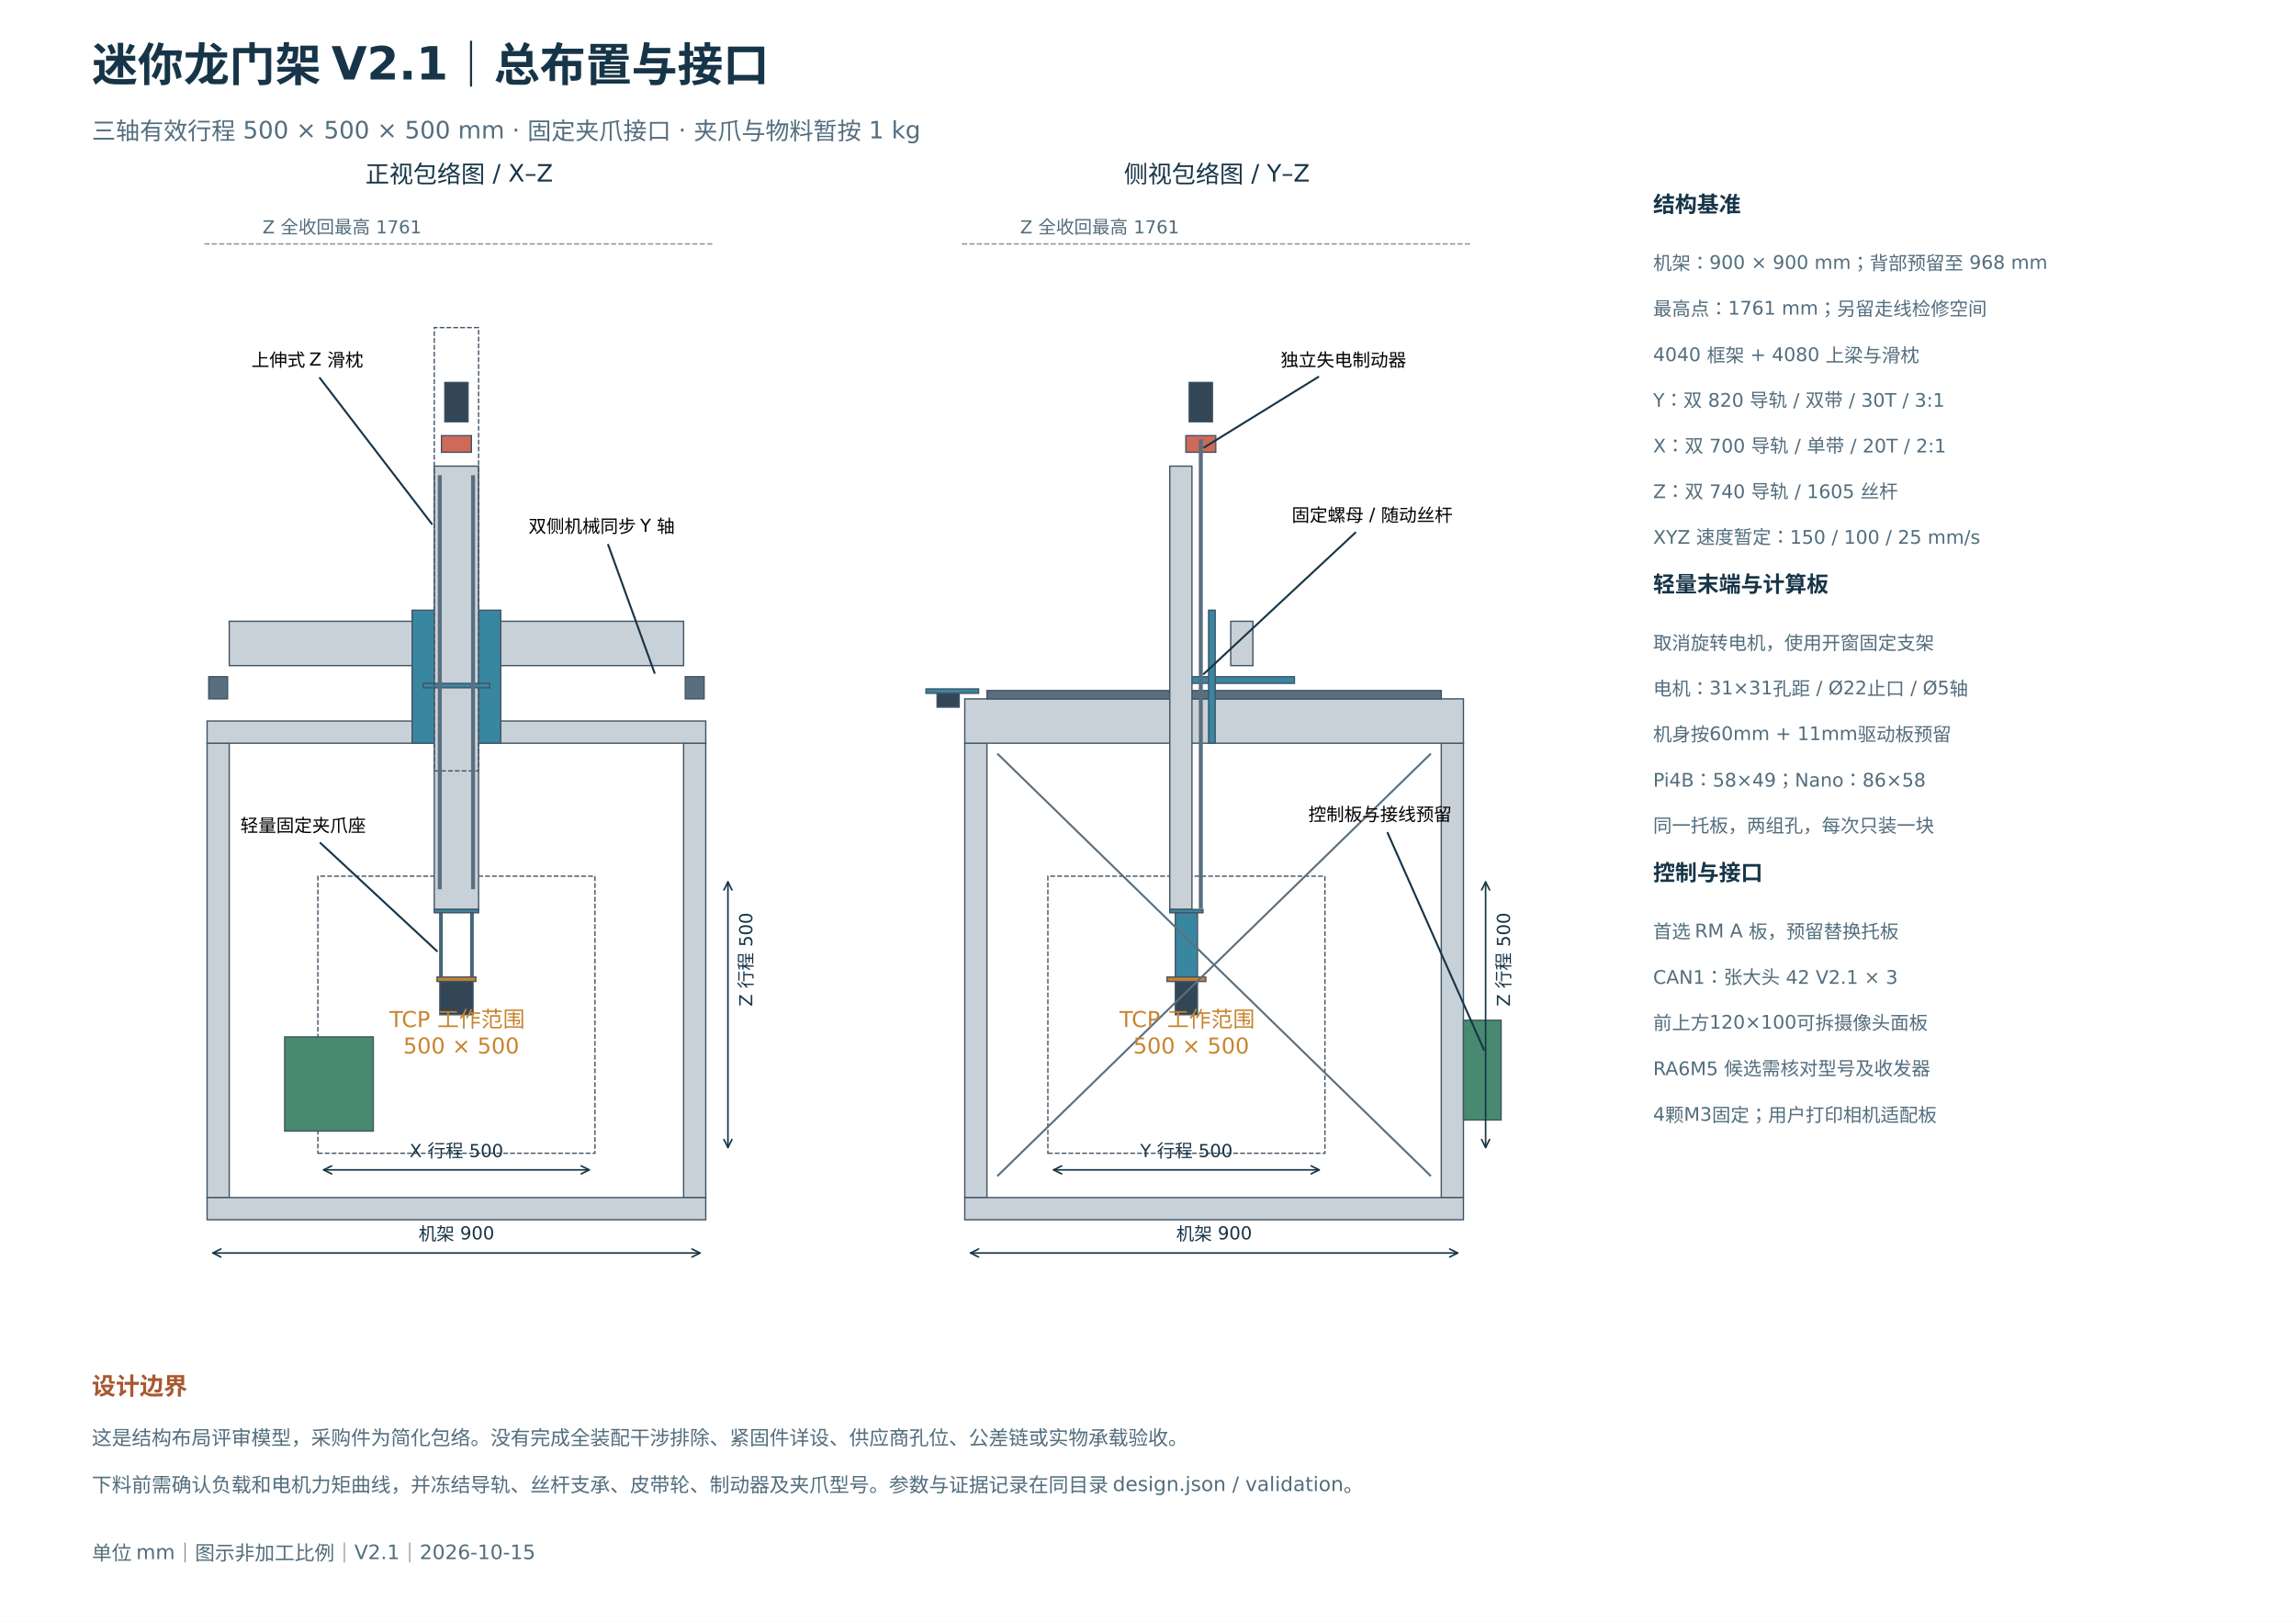
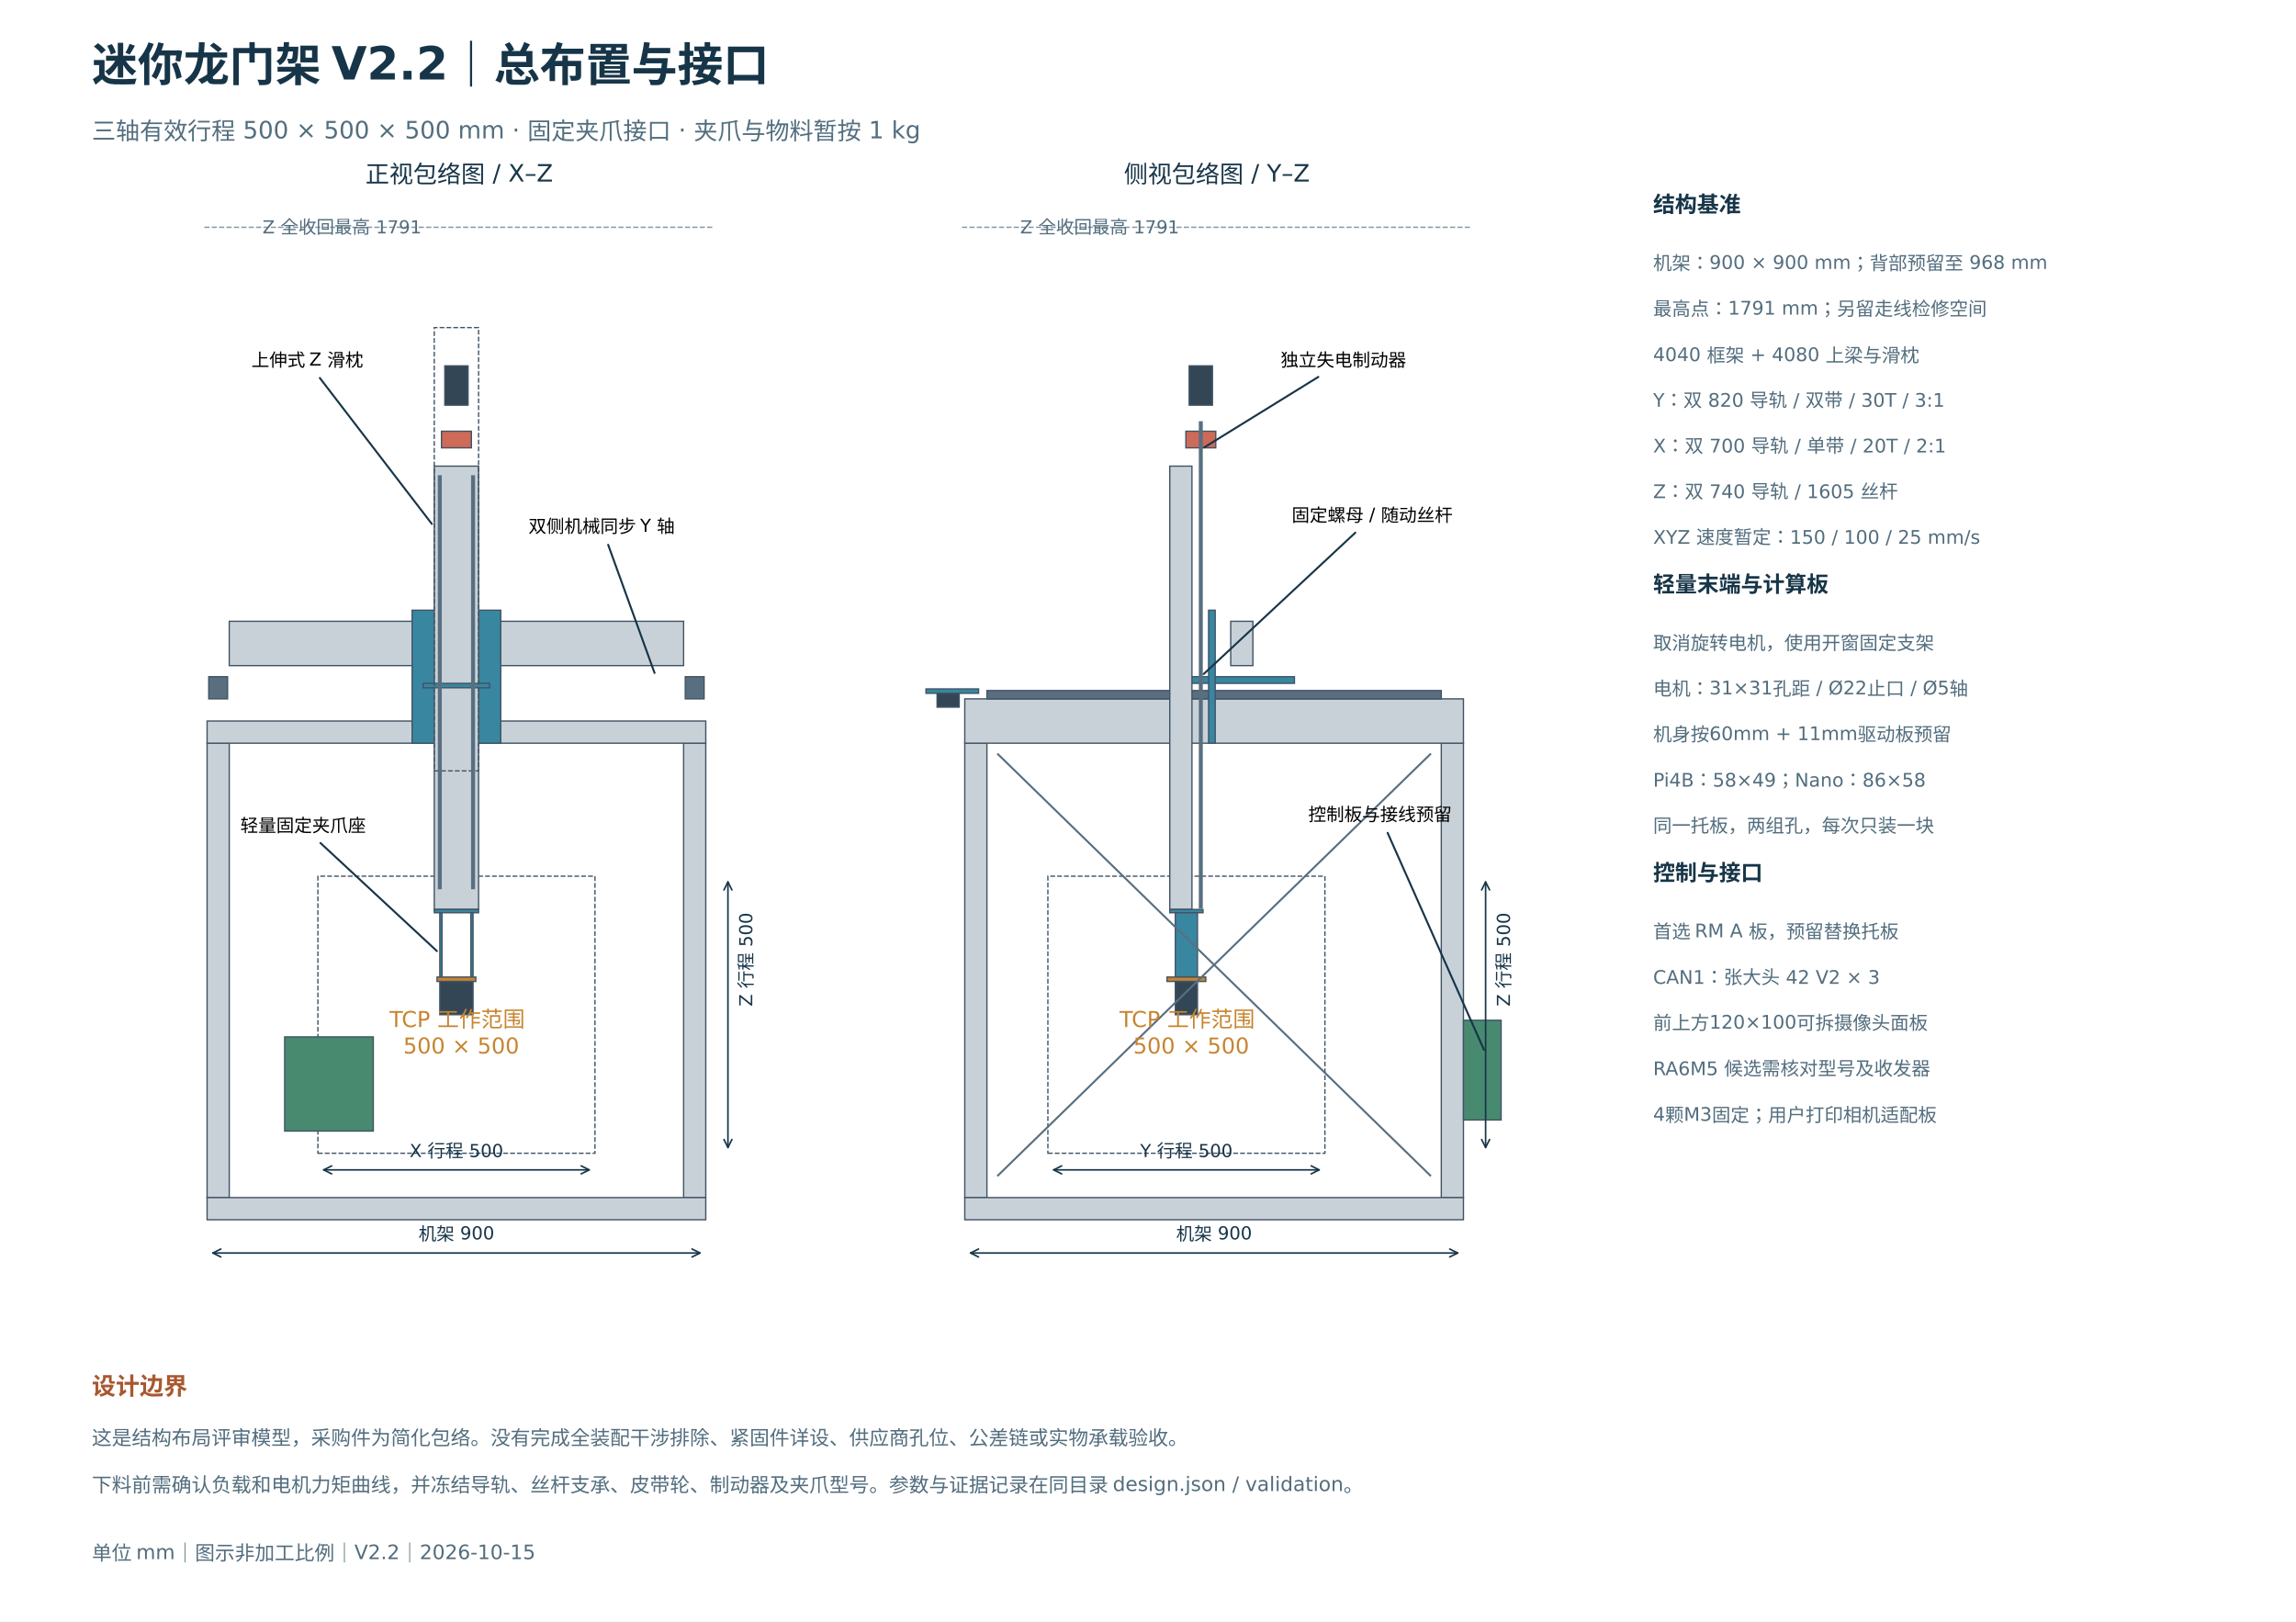
<svg xmlns="http://www.w3.org/2000/svg" width="1152pt" height="813.6pt" viewBox="0 0 1152 813.6" version="1.1">
  <defs>
    <style type="text/css">*{stroke-linejoin: round; stroke-linecap: butt}</style>
  </defs>
  <g id="figure_1">
    <g id="patch_1">
      <path d="M 0 813.6  L 1152 813.6  L 1152 0  L 0 0  z " style="fill: #ffffff" />
    </g>
    <g id="axes_1">
      <g id="patch_2">
-         <path d="M 103.904 600.837  L 115.024 600.837  L 115.024 372.866  L 103.904 372.866  z " clip-path="url(#p8753afddd5)" style="fill: #c9d1d8; stroke: #405364; stroke-width: 0.65; stroke-linejoin: miter" />
+         <path d="M 103.904 600.837  L 115.024 600.837  L 115.024 372.866  L 103.904 372.866  z " clip-path="url(#p80ffec1a14)" style="fill: #c9d1d8; stroke: #405364; stroke-width: 0.65; stroke-linejoin: miter" />
      </g>
      <g id="patch_3">
-         <path d="M 342.996 600.837  L 354.116 600.837  L 354.116 372.866  L 342.996 372.866  z " clip-path="url(#p8753afddd5)" style="fill: #c9d1d8; stroke: #405364; stroke-width: 0.65; stroke-linejoin: miter" />
+         <path d="M 342.996 600.837  L 354.116 600.837  L 354.116 372.866  L 342.996 372.866  z " clip-path="url(#p80ffec1a14)" style="fill: #c9d1d8; stroke: #405364; stroke-width: 0.65; stroke-linejoin: miter" />
      </g>
      <g id="patch_4">
-         <path d="M 103.904 611.958  L 354.116 611.958  L 354.116 600.837  L 103.904 600.837  z " clip-path="url(#p8753afddd5)" style="fill: #c9d1d8; stroke: #405364; stroke-width: 0.65; stroke-linejoin: miter" />
+         <path d="M 103.904 611.958  L 354.116 611.958  L 354.116 600.837  L 103.904 600.837  z " clip-path="url(#p80ffec1a14)" style="fill: #c9d1d8; stroke: #405364; stroke-width: 0.65; stroke-linejoin: miter" />
      </g>
      <g id="patch_5">
-         <path d="M 103.904 372.866  L 354.116 372.866  L 354.116 361.745  L 103.904 361.745  z " clip-path="url(#p8753afddd5)" style="fill: #c9d1d8; stroke: #405364; stroke-width: 0.65; stroke-linejoin: miter" />
+         <path d="M 103.904 372.866  L 354.116 372.866  L 354.116 361.745  L 103.904 361.745  z " clip-path="url(#p80ffec1a14)" style="fill: #c9d1d8; stroke: #405364; stroke-width: 0.65; stroke-linejoin: miter" />
      </g>
      <g id="patch_6">
-         <path d="M 159.506 578.596  L 298.513 578.596  L 298.513 439.589  L 159.506 439.589  L 159.506 578.596  z " clip-path="url(#p8753afddd5)" style="fill: none; stroke-dasharray: 2.405,1.04; stroke-dashoffset: 0; stroke: #405364; stroke-width: 0.65; stroke-linejoin: miter" />
+         <path d="M 159.506 578.596  L 298.513 578.596  L 298.513 439.589  L 159.506 439.589  L 159.506 578.596  z " clip-path="url(#p80ffec1a14)" style="fill: none; stroke-dasharray: 2.405,1.04; stroke-dashoffset: 0; stroke: #405364; stroke-width: 0.65; stroke-linejoin: miter" />
      </g>
      <g id="patch_7">
-         <path d="M 115.024 333.944  L 342.996 333.944  L 342.996 311.703  L 115.024 311.703  z " clip-path="url(#p8753afddd5)" style="fill: #c9d1d8; stroke: #405364; stroke-width: 0.65; stroke-linejoin: miter" />
+         <path d="M 115.024 333.944  L 342.996 333.944  L 342.996 311.703  L 115.024 311.703  z " clip-path="url(#p80ffec1a14)" style="fill: #c9d1d8; stroke: #405364; stroke-width: 0.65; stroke-linejoin: miter" />
      </g>
      <g id="patch_8">
-         <path d="M 104.738 350.625  L 114.19 350.625  L 114.19 339.504  L 104.738 339.504  z " clip-path="url(#p8753afddd5)" style="fill: #596f80; stroke: #405364; stroke-width: 0.65; stroke-linejoin: miter" />
+         <path d="M 104.738 350.625  L 114.19 350.625  L 114.19 339.504  L 104.738 339.504  z " clip-path="url(#p80ffec1a14)" style="fill: #596f80; stroke: #405364; stroke-width: 0.65; stroke-linejoin: miter" />
      </g>
      <g id="patch_9">
-         <path d="M 343.83 350.625  L 353.282 350.625  L 353.282 339.504  L 343.83 339.504  z " clip-path="url(#p8753afddd5)" style="fill: #596f80; stroke: #405364; stroke-width: 0.65; stroke-linejoin: miter" />
+         <path d="M 343.83 350.625  L 353.282 350.625  L 353.282 339.504  L 343.83 339.504  z " clip-path="url(#p80ffec1a14)" style="fill: #596f80; stroke: #405364; stroke-width: 0.65; stroke-linejoin: miter" />
      </g>
      <g id="patch_10">
-         <path d="M 206.769 372.866  L 251.251 372.866  L 251.251 306.143  L 206.769 306.143  z " clip-path="url(#p8753afddd5)" style="fill: #3986a0; stroke: #405364; stroke-width: 0.65; stroke-linejoin: miter" />
+         <path d="M 206.769 372.866  L 251.251 372.866  L 251.251 306.143  L 206.769 306.143  z " clip-path="url(#p80ffec1a14)" style="fill: #3986a0; stroke: #405364; stroke-width: 0.65; stroke-linejoin: miter" />
      </g>
      <g id="patch_11">
-         <path d="M 217.889 456.27  L 240.13 456.27  L 240.13 233.859  L 217.889 233.859  z " clip-path="url(#p8753afddd5)" style="fill: #c9d1d8; stroke: #405364; stroke-width: 0.65; stroke-linejoin: miter" />
+         <path d="M 217.889 456.27  L 240.13 456.27  L 240.13 233.859  L 217.889 233.859  z " clip-path="url(#p80ffec1a14)" style="fill: #c9d1d8; stroke: #405364; stroke-width: 0.65; stroke-linejoin: miter" />
      </g>
      <g id="patch_12">
-         <path d="M 223.172 211.618  L 234.848 211.618  L 234.848 191.879  L 223.172 191.879  z " clip-path="url(#p8753afddd5)" style="fill: #334655; stroke: #405364; stroke-width: 0.65; stroke-linejoin: miter" />
+         <path d="M 223.172 203.277  L 234.848 203.277  L 234.848 183.538  L 223.172 183.538  z " clip-path="url(#p80ffec1a14)" style="fill: #334655; stroke: #405364; stroke-width: 0.65; stroke-linejoin: miter" />
      </g>
      <g id="patch_13">
-         <path d="M 221.504 226.909  L 236.516 226.909  L 236.516 218.568  L 221.504 218.568  z " clip-path="url(#p8753afddd5)" style="fill: #ce6a58; stroke: #405364; stroke-width: 0.65; stroke-linejoin: miter" />
+         <path d="M 221.504 224.684  L 236.516 224.684  L 236.516 216.344  L 221.504 216.344  z " clip-path="url(#p80ffec1a14)" style="fill: #ce6a58; stroke: #405364; stroke-width: 0.65; stroke-linejoin: miter" />
      </g>
      <g id="patch_14">
-         <path d="M 217.889 457.938  L 240.13 457.938  L 240.13 456.27  L 217.889 456.27  z " clip-path="url(#p8753afddd5)" style="fill: #3986a0; stroke: #405364; stroke-width: 0.65; stroke-linejoin: miter" />
+         <path d="M 217.889 457.938  L 240.13 457.938  L 240.13 456.27  L 217.889 456.27  z " clip-path="url(#p80ffec1a14)" style="fill: #3986a0; stroke: #405364; stroke-width: 0.65; stroke-linejoin: miter" />
      </g>
      <g id="patch_15">
-         <path d="M 220.67 490.188  L 221.782 490.188  L 221.782 457.938  L 220.67 457.938  z " clip-path="url(#p8753afddd5)" style="fill: #3986a0; stroke: #405364; stroke-width: 0.65; stroke-linejoin: miter" />
+         <path d="M 220.67 490.188  L 221.782 490.188  L 221.782 457.938  L 220.67 457.938  z " clip-path="url(#p80ffec1a14)" style="fill: #3986a0; stroke: #405364; stroke-width: 0.65; stroke-linejoin: miter" />
      </g>
      <g id="patch_16">
-         <path d="M 236.238 490.188  L 237.35 490.188  L 237.35 457.938  L 236.238 457.938  z " clip-path="url(#p8753afddd5)" style="fill: #3986a0; stroke: #405364; stroke-width: 0.65; stroke-linejoin: miter" />
+         <path d="M 236.238 490.188  L 237.35 490.188  L 237.35 457.938  L 236.238 457.938  z " clip-path="url(#p80ffec1a14)" style="fill: #3986a0; stroke: #405364; stroke-width: 0.65; stroke-linejoin: miter" />
      </g>
      <g id="patch_17">
-         <path d="M 219.279 492.412  L 238.74 492.412  L 238.74 490.188  L 219.279 490.188  z " clip-path="url(#p8753afddd5)" style="fill: #c7842f; stroke: #405364; stroke-width: 0.65; stroke-linejoin: miter" />
+         <path d="M 219.279 492.412  L 238.74 492.412  L 238.74 490.188  L 219.279 490.188  z " clip-path="url(#p80ffec1a14)" style="fill: #c7842f; stroke: #405364; stroke-width: 0.65; stroke-linejoin: miter" />
      </g>
      <g id="patch_18">
-         <path d="M 142.826 567.476  L 187.308 567.476  L 187.308 520.213  L 142.826 520.213  z " clip-path="url(#p8753afddd5)" style="fill: #478a70; stroke: #405364; stroke-width: 0.65; stroke-linejoin: miter" />
+         <path d="M 142.826 567.476  L 187.308 567.476  L 187.308 520.213  L 142.826 520.213  z " clip-path="url(#p80ffec1a14)" style="fill: #478a70; stroke: #405364; stroke-width: 0.65; stroke-linejoin: miter" />
      </g>
      <g id="patch_19">
-         <path d="M 212.329 345.065  L 245.691 345.065  L 245.691 342.84  L 212.329 342.84  z " clip-path="url(#p8753afddd5)" style="fill: #3986a0; stroke: #405364; stroke-width: 0.65; stroke-linejoin: miter" />
+         <path d="M 212.329 345.065  L 245.691 345.065  L 245.691 342.84  L 212.329 342.84  z " clip-path="url(#p80ffec1a14)" style="fill: #3986a0; stroke: #405364; stroke-width: 0.65; stroke-linejoin: miter" />
      </g>
      <g id="patch_20">
-         <path d="M 220.67 509.093  L 237.35 509.093  L 237.35 492.412  L 220.67 492.412  z " clip-path="url(#p8753afddd5)" style="fill: #334655; stroke: #405364; stroke-width: 0.65; stroke-linejoin: miter" />
+         <path d="M 220.67 509.093  L 237.35 509.093  L 237.35 492.412  L 220.67 492.412  z " clip-path="url(#p80ffec1a14)" style="fill: #334655; stroke: #405364; stroke-width: 0.65; stroke-linejoin: miter" />
      </g>
      <g id="patch_21">
-         <path d="M 217.889 386.767  L 240.13 386.767  L 240.13 164.355  L 217.889 164.355  L 217.889 386.767  z " clip-path="url(#p8753afddd5)" style="fill: none; stroke-dasharray: 2.405,1.04; stroke-dashoffset: 0; stroke: #405364; stroke-width: 0.65; stroke-linejoin: miter" />
+         <path d="M 217.889 386.767  L 240.13 386.767  L 240.13 164.355  L 217.889 164.355  L 217.889 386.767  z " clip-path="url(#p80ffec1a14)" style="fill: none; stroke-dasharray: 2.405,1.04; stroke-dashoffset: 0; stroke: #405364; stroke-width: 0.65; stroke-linejoin: miter" />
      </g>
      <g id="line2d_1">
-         <path d="M 102.514 122.375  L 358.286 122.375  " clip-path="url(#p8753afddd5)" style="fill: none; stroke-dasharray: 2.59,1.12; stroke-dashoffset: 0; stroke: #8596a2; stroke-width: 0.7" />
+         <path d="M 102.514 114.035  L 358.286 114.035  " clip-path="url(#p80ffec1a14)" style="fill: none; stroke-dasharray: 2.59,1.12; stroke-dashoffset: 0; stroke: #8596a2; stroke-width: 0.7" />
      </g>
      <g id="line2d_2">
-         <path d="M 220.67 445.15  L 220.67 239.419  " clip-path="url(#p8753afddd5)" style="fill: none; stroke: #596f80; stroke-width: 2; stroke-linecap: square" />
+         <path d="M 220.67 445.15  L 220.67 239.419  " clip-path="url(#p80ffec1a14)" style="fill: none; stroke: #596f80; stroke-width: 2; stroke-linecap: square" />
      </g>
      <g id="line2d_3">
-         <path d="M 237.35 445.15  L 237.35 239.419  " clip-path="url(#p8753afddd5)" style="fill: none; stroke: #596f80; stroke-width: 2; stroke-linecap: square" />
+         <path d="M 237.35 445.15  L 237.35 239.419  " clip-path="url(#p80ffec1a14)" style="fill: none; stroke: #596f80; stroke-width: 2; stroke-linecap: square" />
      </g>
      <g id="text_1">
        <text style="font-size: 11px; font-family: 'Microsoft YaHei', 'SimHei', 'DejaVu Sans', sans-serif; fill: #c7842f" transform="translate(195.4531 515.2675)">TCP 工作范围</text>
        <text style="font-size: 11px; font-family: 'Microsoft YaHei', 'SimHei', 'DejaVu Sans', sans-serif; fill: #c7842f" transform="translate(202.3238 528.5538)">500 × 500</text>
      </g>
      <g id="patch_22">
        <path d="M 351.225 628.639  Q 229.013 628.639 106.802 628.639  " style="fill: none; stroke: #173548; stroke-width: 0.8; stroke-linecap: round" />
        <path d="M 347.225 626.639  L 351.225 628.639  L 347.225 630.639  " style="fill: none; stroke: #173548; stroke-width: 0.8; stroke-linecap: round" />
        <path d="M 110.802 630.639  L 106.802 628.639  L 110.802 626.639  " style="fill: none; stroke: #173548; stroke-width: 0.8; stroke-linecap: round" />
      </g>
      <g id="text_2">
        <text style="font-size: 9px; font-family: 'Microsoft YaHei', 'SimHei', 'DejaVu Sans', sans-serif; text-anchor: middle; fill: #173548" x="229.01" y="622.231" transform="rotate(-0 229.0099 622.2313)">机架 900</text>
      </g>
      <g id="patch_23">
        <path d="M 365.237 442.482  Q 365.237 509.09 365.237 575.699  " style="fill: none; stroke: #173548; stroke-width: 0.8; stroke-linecap: round" />
        <path d="M 363.237 446.482  L 365.237 442.482  L 367.237 446.482  " style="fill: none; stroke: #173548; stroke-width: 0.8; stroke-linecap: round" />
        <path d="M 367.237 571.699  L 365.237 575.699  L 363.237 571.699  " style="fill: none; stroke: #173548; stroke-width: 0.8; stroke-linecap: round" />
      </g>
      <g id="text_3">
        <text style="font-size: 9px; font-family: 'Microsoft YaHei', 'SimHei', 'DejaVu Sans', sans-serif; fill: #173548" transform="translate(377.4458 504.9226) rotate(-90)">Z 行程 500</text>
      </g>
      <g id="text_4">
-         <text style="font-size: 9px; font-family: 'Microsoft YaHei', 'SimHei', 'DejaVu Sans', sans-serif; text-anchor: start; fill: #526d7d" x="131.705" y="117.093" transform="rotate(-0 131.705 117.093)">Z 全收回最高 1761</text>
+         <text style="font-size: 9px; font-family: 'Microsoft YaHei', 'SimHei', 'DejaVu Sans', sans-serif; text-anchor: start; fill: #526d7d" x="131.705" y="117.093" transform="rotate(-0 131.705 117.093)">Z 全收回最高 1791</text>
      </g>
      <g id="patch_24">
        <path d="M 295.621 586.937  Q 229.012 586.937 162.404 586.937  " style="fill: none; stroke: #173548; stroke-width: 0.8; stroke-linecap: round" />
        <path d="M 291.621 584.937  L 295.621 586.937  L 291.621 588.937  " style="fill: none; stroke: #173548; stroke-width: 0.8; stroke-linecap: round" />
        <path d="M 166.404 588.937  L 162.404 586.937  L 166.404 584.937  " style="fill: none; stroke: #173548; stroke-width: 0.8; stroke-linecap: round" />
      </g>
      <g id="text_5">
        <text style="font-size: 9px; font-family: 'Microsoft YaHei', 'SimHei', 'DejaVu Sans', sans-serif; text-anchor: middle; fill: #173548" x="229.01" y="580.529" transform="rotate(-0 229.0099 580.5292)">X 行程 500</text>
      </g>
      <g id="patch_25">
        <path d="M 305.142 273.336  Q 316.779 305.481 328.415 337.626  " style="fill: none; stroke: #173548; stroke-linecap: round" />
      </g>
      <g id="text_6">
        <text style="font-size: 9px; font-family: 'Microsoft YaHei', 'SimHei', 'DejaVu Sans', sans-serif; text-anchor: start" x="265.152" y="267.221" transform="rotate(-0 265.1518 267.2206)">双侧机械同步 Y 轴</text>
      </g>
      <g id="patch_26">
        <path d="M 160.474 189.643  Q 188.573 226.249 216.672 262.854  " style="fill: none; stroke: #173548; stroke-linecap: round" />
      </g>
      <g id="text_7">
        <text style="font-size: 9px; font-family: 'Microsoft YaHei', 'SimHei', 'DejaVu Sans', sans-serif; text-anchor: start" x="126.145" y="183.816" transform="rotate(-0 126.1447 183.8164)">上伸式 Z 滑枕</text>
      </g>
      <g id="patch_27">
        <path d="M 160.786 422.944  Q 189.995 450.048 219.204 477.151  " style="fill: none; stroke: #173548; stroke-linecap: round" />
      </g>
      <g id="text_8">
        <text style="font-size: 9px; font-family: 'Microsoft YaHei', 'SimHei', 'DejaVu Sans', sans-serif; text-anchor: start" x="120.584" y="417.348" transform="rotate(-0 120.5844 417.3482)">轻量固定夹爪座</text>
      </g>
      <g id="text_9">
        <text style="font-size: 12px; font-family: 'Microsoft YaHei', 'SimHei', 'DejaVu Sans', sans-serif; text-anchor: middle; fill: #173548" x="230.4" y="91.632" transform="rotate(-0 230.4 91.632)">正视包络图  /  X–Z</text>
      </g>
    </g>
    <g id="axes_2">
      <g id="patch_28">
-         <path d="M 484.064 600.837  L 495.184 600.837  L 495.184 372.866  L 484.064 372.866  z " clip-path="url(#pcf7aa98411)" style="fill: #c9d1d8; stroke: #405364; stroke-width: 0.65; stroke-linejoin: miter" />
+         <path d="M 484.064 600.837  L 495.184 600.837  L 495.184 372.866  L 484.064 372.866  z " clip-path="url(#p173ef96d06)" style="fill: #c9d1d8; stroke: #405364; stroke-width: 0.65; stroke-linejoin: miter" />
      </g>
      <g id="patch_29">
-         <path d="M 723.156 600.837  L 734.276 600.837  L 734.276 372.866  L 723.156 372.866  z " clip-path="url(#pcf7aa98411)" style="fill: #c9d1d8; stroke: #405364; stroke-width: 0.65; stroke-linejoin: miter" />
+         <path d="M 723.156 600.837  L 734.276 600.837  L 734.276 372.866  L 723.156 372.866  z " clip-path="url(#p173ef96d06)" style="fill: #c9d1d8; stroke: #405364; stroke-width: 0.65; stroke-linejoin: miter" />
      </g>
      <g id="patch_30">
-         <path d="M 484.064 611.958  L 734.276 611.958  L 734.276 600.837  L 484.064 600.837  z " clip-path="url(#pcf7aa98411)" style="fill: #c9d1d8; stroke: #405364; stroke-width: 0.65; stroke-linejoin: miter" />
+         <path d="M 484.064 611.958  L 734.276 611.958  L 734.276 600.837  L 484.064 600.837  z " clip-path="url(#p173ef96d06)" style="fill: #c9d1d8; stroke: #405364; stroke-width: 0.65; stroke-linejoin: miter" />
      </g>
      <g id="patch_31">
-         <path d="M 484.064 372.866  L 734.276 372.866  L 734.276 350.625  L 484.064 350.625  z " clip-path="url(#pcf7aa98411)" style="fill: #c9d1d8; stroke: #405364; stroke-width: 0.65; stroke-linejoin: miter" />
+         <path d="M 484.064 372.866  L 734.276 372.866  L 734.276 350.625  L 484.064 350.625  z " clip-path="url(#p173ef96d06)" style="fill: #c9d1d8; stroke: #405364; stroke-width: 0.65; stroke-linejoin: miter" />
      </g>
      <g id="patch_32">
-         <path d="M 525.766 578.596  L 664.773 578.596  L 664.773 439.589  L 525.766 439.589  L 525.766 578.596  z " clip-path="url(#pcf7aa98411)" style="fill: none; stroke-dasharray: 2.405,1.04; stroke-dashoffset: 0; stroke: #405364; stroke-width: 0.65; stroke-linejoin: miter" />
+         <path d="M 525.766 578.596  L 664.773 578.596  L 664.773 439.589  L 525.766 439.589  L 525.766 578.596  z " clip-path="url(#p173ef96d06)" style="fill: none; stroke-dasharray: 2.405,1.04; stroke-dashoffset: 0; stroke: #405364; stroke-width: 0.65; stroke-linejoin: miter" />
      </g>
      <g id="patch_33">
-         <path d="M 495.184 350.625  L 723.156 350.625  L 723.156 346.455  L 495.184 346.455  z " clip-path="url(#pcf7aa98411)" style="fill: #596f80; stroke: #405364; stroke-width: 0.65; stroke-linejoin: miter" />
+         <path d="M 495.184 350.625  L 723.156 350.625  L 723.156 346.455  L 495.184 346.455  z " clip-path="url(#p173ef96d06)" style="fill: #596f80; stroke: #405364; stroke-width: 0.65; stroke-linejoin: miter" />
      </g>
      <g id="patch_34">
-         <path d="M 596.659 342.84  L 649.482 342.84  L 649.482 339.504  L 596.659 339.504  z " clip-path="url(#pcf7aa98411)" style="fill: #3986a0; stroke: #405364; stroke-width: 0.65; stroke-linejoin: miter" />
+         <path d="M 596.659 342.84  L 649.482 342.84  L 649.482 339.504  L 596.659 339.504  z " clip-path="url(#p173ef96d06)" style="fill: #3986a0; stroke: #405364; stroke-width: 0.65; stroke-linejoin: miter" />
      </g>
      <g id="patch_35">
-         <path d="M 617.51 333.944  L 628.631 333.944  L 628.631 311.703  L 617.51 311.703  z " clip-path="url(#pcf7aa98411)" style="fill: #c9d1d8; stroke: #405364; stroke-width: 0.65; stroke-linejoin: miter" />
+         <path d="M 617.51 333.944  L 628.631 333.944  L 628.631 311.703  L 617.51 311.703  z " clip-path="url(#p173ef96d06)" style="fill: #c9d1d8; stroke: #405364; stroke-width: 0.65; stroke-linejoin: miter" />
      </g>
      <g id="patch_36">
-         <path d="M 606.39 372.866  L 609.726 372.866  L 609.726 306.143  L 606.39 306.143  z " clip-path="url(#pcf7aa98411)" style="fill: #3986a0; stroke: #405364; stroke-width: 0.65; stroke-linejoin: miter" />
+         <path d="M 606.39 372.866  L 609.726 372.866  L 609.726 306.143  L 606.39 306.143  z " clip-path="url(#p173ef96d06)" style="fill: #3986a0; stroke: #405364; stroke-width: 0.65; stroke-linejoin: miter" />
      </g>
      <g id="patch_37">
-         <path d="M 586.929 456.27  L 598.049 456.27  L 598.049 233.859  L 586.929 233.859  z " clip-path="url(#pcf7aa98411)" style="fill: #c9d1d8; stroke: #405364; stroke-width: 0.65; stroke-linejoin: miter" />
+         <path d="M 586.929 456.27  L 598.049 456.27  L 598.049 233.859  L 586.929 233.859  z " clip-path="url(#p173ef96d06)" style="fill: #c9d1d8; stroke: #405364; stroke-width: 0.65; stroke-linejoin: miter" />
      </g>
      <g id="patch_38">
-         <path d="M 596.659 211.618  L 608.336 211.618  L 608.336 191.879  L 596.659 191.879  z " clip-path="url(#pcf7aa98411)" style="fill: #334655; stroke: #405364; stroke-width: 0.65; stroke-linejoin: miter" />
+         <path d="M 596.659 203.277  L 608.336 203.277  L 608.336 183.538  L 596.659 183.538  z " clip-path="url(#p173ef96d06)" style="fill: #334655; stroke: #405364; stroke-width: 0.65; stroke-linejoin: miter" />
      </g>
      <g id="patch_39">
-         <path d="M 594.991 226.909  L 610.004 226.909  L 610.004 218.568  L 594.991 218.568  z " clip-path="url(#pcf7aa98411)" style="fill: #ce6a58; stroke: #405364; stroke-width: 0.65; stroke-linejoin: miter" />
+         <path d="M 594.991 224.684  L 610.004 224.684  L 610.004 216.344  L 594.991 216.344  z " clip-path="url(#p173ef96d06)" style="fill: #ce6a58; stroke: #405364; stroke-width: 0.65; stroke-linejoin: miter" />
      </g>
      <g id="patch_40">
-         <path d="M 586.929 457.938  L 603.61 457.938  L 603.61 456.27  L 586.929 456.27  z " clip-path="url(#pcf7aa98411)" style="fill: #3986a0; stroke: #405364; stroke-width: 0.65; stroke-linejoin: miter" />
+         <path d="M 586.929 457.938  L 603.61 457.938  L 603.61 456.27  L 586.929 456.27  z " clip-path="url(#p173ef96d06)" style="fill: #3986a0; stroke: #405364; stroke-width: 0.65; stroke-linejoin: miter" />
      </g>
      <g id="patch_41">
-         <path d="M 589.709 490.188  L 600.83 490.188  L 600.83 457.938  L 589.709 457.938  z " clip-path="url(#pcf7aa98411)" style="fill: #3986a0; stroke: #405364; stroke-width: 0.65; stroke-linejoin: miter" />
+         <path d="M 589.709 490.188  L 600.83 490.188  L 600.83 457.938  L 589.709 457.938  z " clip-path="url(#p173ef96d06)" style="fill: #3986a0; stroke: #405364; stroke-width: 0.65; stroke-linejoin: miter" />
      </g>
      <g id="patch_42">
-         <path d="M 585.539 492.412  L 605 492.412  L 605 490.188  L 585.539 490.188  z " clip-path="url(#pcf7aa98411)" style="fill: #c7842f; stroke: #405364; stroke-width: 0.65; stroke-linejoin: miter" />
+         <path d="M 585.539 492.412  L 605 492.412  L 605 490.188  L 585.539 490.188  z " clip-path="url(#p173ef96d06)" style="fill: #c7842f; stroke: #405364; stroke-width: 0.65; stroke-linejoin: miter" />
      </g>
      <g id="patch_43">
-         <path d="M 464.603 347.845  L 491.014 347.845  L 491.014 345.621  L 464.603 345.621  z " clip-path="url(#pcf7aa98411)" style="fill: #3986a0; stroke: #405364; stroke-width: 0.65; stroke-linejoin: miter" />
+         <path d="M 464.603 347.845  L 491.014 347.845  L 491.014 345.621  L 464.603 345.621  z " clip-path="url(#p173ef96d06)" style="fill: #3986a0; stroke: #405364; stroke-width: 0.65; stroke-linejoin: miter" />
      </g>
      <g id="patch_44">
-         <path d="M 470.163 354.795  L 481.283 354.795  L 481.283 347.845  L 470.163 347.845  z " clip-path="url(#pcf7aa98411)" style="fill: #334655; stroke: #405364; stroke-width: 0.65; stroke-linejoin: miter" />
+         <path d="M 470.163 354.795  L 481.283 354.795  L 481.283 347.845  L 470.163 347.845  z " clip-path="url(#p173ef96d06)" style="fill: #334655; stroke: #405364; stroke-width: 0.65; stroke-linejoin: miter" />
      </g>
      <g id="patch_45">
-         <path d="M 589.709 509.093  L 600.83 509.093  L 600.83 492.412  L 589.709 492.412  z " clip-path="url(#pcf7aa98411)" style="fill: #334655; stroke: #405364; stroke-width: 0.65; stroke-linejoin: miter" />
+         <path d="M 589.709 509.093  L 600.83 509.093  L 600.83 492.412  L 589.709 492.412  z " clip-path="url(#p173ef96d06)" style="fill: #334655; stroke: #405364; stroke-width: 0.65; stroke-linejoin: miter" />
      </g>
      <g id="patch_46">
-         <path d="M 734.276 561.915  L 753.181 561.915  L 753.181 511.873  L 734.276 511.873  z " clip-path="url(#pcf7aa98411)" style="fill: #478a70; stroke: #405364; stroke-width: 0.65; stroke-linejoin: miter" />
+         <path d="M 734.276 561.915  L 753.181 561.915  L 753.181 511.873  L 734.276 511.873  z " clip-path="url(#p173ef96d06)" style="fill: #478a70; stroke: #405364; stroke-width: 0.65; stroke-linejoin: miter" />
      </g>
      <g id="line2d_4">
-         <path d="M 500.744 589.717  L 717.595 378.426  " clip-path="url(#pcf7aa98411)" style="fill: none; stroke: #596f80; stroke-linecap: square" />
+         <path d="M 500.744 589.717  L 717.595 378.426  " clip-path="url(#p173ef96d06)" style="fill: none; stroke: #596f80; stroke-linecap: square" />
      </g>
      <g id="line2d_5">
-         <path d="M 500.744 378.426  L 717.595 589.717  " clip-path="url(#pcf7aa98411)" style="fill: none; stroke: #596f80; stroke-linecap: square" />
+         <path d="M 500.744 378.426  L 717.595 589.717  " clip-path="url(#p173ef96d06)" style="fill: none; stroke: #596f80; stroke-linecap: square" />
      </g>
      <g id="line2d_6">
-         <path d="M 482.674 122.375  L 738.446 122.375  " clip-path="url(#pcf7aa98411)" style="fill: none; stroke-dasharray: 2.59,1.12; stroke-dashoffset: 0; stroke: #8596a2; stroke-width: 0.7" />
+         <path d="M 482.674 114.035  L 738.446 114.035  " clip-path="url(#p173ef96d06)" style="fill: none; stroke-dasharray: 2.59,1.12; stroke-dashoffset: 0; stroke: #8596a2; stroke-width: 0.7" />
      </g>
      <g id="line2d_7">
-         <path d="M 602.498 454.88  L 602.498 221.348  " clip-path="url(#pcf7aa98411)" style="fill: none; stroke: #596f80; stroke-width: 2; stroke-linecap: square" />
+         <path d="M 602.498 454.88  L 602.498 212.313  " clip-path="url(#p173ef96d06)" style="fill: none; stroke: #596f80; stroke-width: 2; stroke-linecap: square" />
      </g>
      <g id="text_10">
        <text style="font-size: 11px; font-family: 'Microsoft YaHei', 'SimHei', 'DejaVu Sans', sans-serif; fill: #c7842f" transform="translate(561.7124 515.2675)">TCP 工作范围</text>
        <text style="font-size: 11px; font-family: 'Microsoft YaHei', 'SimHei', 'DejaVu Sans', sans-serif; fill: #c7842f" transform="translate(568.5831 528.5538)">500 × 500</text>
      </g>
      <g id="patch_47">
        <path d="M 731.385 628.639  Q 609.173 628.639 486.962 628.639  " style="fill: none; stroke: #173548; stroke-width: 0.8; stroke-linecap: round" />
        <path d="M 727.385 626.639  L 731.385 628.639  L 727.385 630.639  " style="fill: none; stroke: #173548; stroke-width: 0.8; stroke-linecap: round" />
        <path d="M 490.962 630.639  L 486.962 628.639  L 490.962 626.639  " style="fill: none; stroke: #173548; stroke-width: 0.8; stroke-linecap: round" />
      </g>
      <g id="text_11">
        <text style="font-size: 9px; font-family: 'Microsoft YaHei', 'SimHei', 'DejaVu Sans', sans-serif; text-anchor: middle; fill: #173548" x="609.17" y="622.231" transform="rotate(-0 609.1699 622.2313)">机架 900</text>
      </g>
      <g id="patch_48">
        <path d="M 745.397 442.482  Q 745.397 509.09 745.397 575.699  " style="fill: none; stroke: #173548; stroke-width: 0.8; stroke-linecap: round" />
        <path d="M 743.397 446.482  L 745.397 442.482  L 747.397 446.482  " style="fill: none; stroke: #173548; stroke-width: 0.8; stroke-linecap: round" />
        <path d="M 747.397 571.699  L 745.397 575.699  L 743.397 571.699  " style="fill: none; stroke: #173548; stroke-width: 0.8; stroke-linecap: round" />
      </g>
      <g id="text_12">
        <text style="font-size: 9px; font-family: 'Microsoft YaHei', 'SimHei', 'DejaVu Sans', sans-serif; fill: #173548" transform="translate(757.6058 504.9226) rotate(-90)">Z 行程 500</text>
      </g>
      <g id="text_13">
-         <text style="font-size: 9px; font-family: 'Microsoft YaHei', 'SimHei', 'DejaVu Sans', sans-serif; text-anchor: start; fill: #526d7d" x="511.865" y="117.093" transform="rotate(-0 511.865 117.093)">Z 全收回最高 1761</text>
+         <text style="font-size: 9px; font-family: 'Microsoft YaHei', 'SimHei', 'DejaVu Sans', sans-serif; text-anchor: start; fill: #526d7d" x="511.865" y="117.093" transform="rotate(-0 511.865 117.093)">Z 全收回最高 1791</text>
      </g>
      <g id="patch_49">
        <path d="M 661.88 586.937  Q 595.272 586.937 528.663 586.937  " style="fill: none; stroke: #173548; stroke-width: 0.8; stroke-linecap: round" />
        <path d="M 657.88 584.937  L 661.88 586.937  L 657.88 588.937  " style="fill: none; stroke: #173548; stroke-width: 0.8; stroke-linecap: round" />
        <path d="M 532.663 588.937  L 528.663 586.937  L 532.663 584.937  " style="fill: none; stroke: #173548; stroke-width: 0.8; stroke-linecap: round" />
      </g>
      <g id="text_14">
        <text style="font-size: 9px; font-family: 'Microsoft YaHei', 'SimHei', 'DejaVu Sans', sans-serif; text-anchor: middle; fill: #173548" x="595.269" y="580.529" transform="rotate(-0 595.2692 580.5292)">Y 行程 500</text>
      </g>
      <g id="patch_50">
        <path d="M 696.227 417.854  Q 720.406 472.29 744.585 526.726  " style="fill: none; stroke: #173548; stroke-linecap: round" />
      </g>
      <g id="text_15">
        <text style="font-size: 9px; font-family: 'Microsoft YaHei', 'SimHei', 'DejaVu Sans', sans-serif; text-anchor: start" x="656.432" y="411.788" transform="rotate(-0 656.4323 411.7879)">控制板与接线预留</text>
      </g>
      <g id="patch_51">
        <path d="M 680.011 267.259  Q 641.986 302.699 603.962 338.14  " style="fill: none; stroke: #173548; stroke-linecap: round" />
      </g>
      <g id="text_16">
        <text style="font-size: 9px; font-family: 'Microsoft YaHei', 'SimHei', 'DejaVu Sans', sans-serif; text-anchor: start" x="648.092" y="261.66" transform="rotate(-0 648.0919 261.6603)">固定螺母 / 随动丝杆</text>
      </g>
      <g id="patch_52">
        <path d="M 661.458 189.103  Q 632.829 206.785 604.2 224.467  " style="fill: none; stroke: #173548; stroke-linecap: round" />
      </g>
      <g id="text_17">
        <text style="font-size: 9px; font-family: 'Microsoft YaHei', 'SimHei', 'DejaVu Sans', sans-serif; text-anchor: start" x="642.532" y="183.816" transform="rotate(-0 642.5316 183.8164)">独立失电制动器</text>
      </g>
      <g id="text_18">
        <text style="font-size: 12px; font-family: 'Microsoft YaHei', 'SimHei', 'DejaVu Sans', sans-serif; text-anchor: middle; fill: #173548" x="610.56" y="91.632" transform="rotate(-0 610.56 91.632)">侧视包络图  /  Y–Z</text>
      </g>
    </g>
    <g id="axes_3">
      <g id="text_19">
        <text style="font-weight: 700; font-size: 11px; font-family: 'Microsoft YaHei', 'SimHei', 'DejaVu Sans', sans-serif; text-anchor: start; fill: #173548" x="829.44" y="106.425" transform="rotate(-0 829.44 106.4251)">结构基准</text>
      </g>
      <g id="text_20">
        <text style="font-size: 9.4px; font-family: 'Microsoft YaHei', 'SimHei', 'DejaVu Sans', sans-serif; text-anchor: start; fill: #526d7d" x="829.44" y="135.347" transform="rotate(-0 829.44 135.347)">机架：900 × 900 mm；背部预留至 968 mm</text>
      </g>
      <g id="text_21">
-         <text style="font-size: 9.4px; font-family: 'Microsoft YaHei', 'SimHei', 'DejaVu Sans', sans-serif; text-anchor: start; fill: #526d7d" x="829.44" y="158.258" transform="rotate(-0 829.44 158.2579)">最高点：1761 mm；另留走线检修空间</text>
+         <text style="font-size: 9.4px; font-family: 'Microsoft YaHei', 'SimHei', 'DejaVu Sans', sans-serif; text-anchor: start; fill: #526d7d" x="829.44" y="158.258" transform="rotate(-0 829.44 158.2579)">最高点：1791 mm；另留走线检修空间</text>
      </g>
      <g id="text_22">
        <text style="font-size: 9.4px; font-family: 'Microsoft YaHei', 'SimHei', 'DejaVu Sans', sans-serif; text-anchor: start; fill: #526d7d" x="829.44" y="181.169" transform="rotate(-0 829.44 181.1689)">4040 框架 + 4080 上梁与滑枕</text>
      </g>
      <g id="text_23">
        <text style="font-size: 9.4px; font-family: 'Microsoft YaHei', 'SimHei', 'DejaVu Sans', sans-serif; text-anchor: start; fill: #526d7d" x="829.44" y="204.08" transform="rotate(-0 829.44 204.0799)">Y：双 820 导轨 / 双带 / 30T / 3:1</text>
      </g>
      <g id="text_24">
        <text style="font-size: 9.4px; font-family: 'Microsoft YaHei', 'SimHei', 'DejaVu Sans', sans-serif; text-anchor: start; fill: #526d7d" x="829.44" y="226.991" transform="rotate(-0 829.44 226.9909)">X：双 700 导轨 / 单带 / 20T / 2:1</text>
      </g>
      <g id="text_25">
        <text style="font-size: 9.4px; font-family: 'Microsoft YaHei', 'SimHei', 'DejaVu Sans', sans-serif; text-anchor: start; fill: #526d7d" x="829.44" y="249.902" transform="rotate(-0 829.44 249.9018)">Z：双 740 导轨 / 1605 丝杆</text>
      </g>
      <g id="text_26">
        <text style="font-size: 9.4px; font-family: 'Microsoft YaHei', 'SimHei', 'DejaVu Sans', sans-serif; text-anchor: start; fill: #526d7d" x="829.44" y="272.813" transform="rotate(-0 829.44 272.8128)">XYZ 速度暂定：150 / 100 / 25 mm/s</text>
      </g>
      <g id="text_27">
        <text style="font-weight: 700; font-size: 11px; font-family: 'Microsoft YaHei', 'SimHei', 'DejaVu Sans', sans-serif; text-anchor: start; fill: #173548" x="829.44" y="297.003" transform="rotate(-0 829.44 297.0028)">轻量末端与计算板</text>
      </g>
      <g id="text_28">
        <text style="font-size: 9.4px; font-family: 'Microsoft YaHei', 'SimHei', 'DejaVu Sans', sans-serif; text-anchor: start; fill: #526d7d" x="829.44" y="325.925" transform="rotate(-0 829.44 325.9246)">取消旋转电机，使用开窗固定支架</text>
      </g>
      <g id="text_29">
        <text style="font-size: 9.4px; font-family: 'Microsoft YaHei', 'SimHei', 'DejaVu Sans', sans-serif; text-anchor: start; fill: #526d7d" x="829.44" y="348.836" transform="rotate(-0 829.44 348.8356)">电机：31×31孔距 / Ø22止口 / Ø5轴</text>
      </g>
      <g id="text_30">
        <text style="font-size: 9.4px; font-family: 'Microsoft YaHei', 'SimHei', 'DejaVu Sans', sans-serif; text-anchor: start; fill: #526d7d" x="829.44" y="371.747" transform="rotate(-0 829.44 371.7466)">机身按60mm + 11mm驱动板预留</text>
      </g>
      <g id="text_31">
        <text style="font-size: 9.4px; font-family: 'Microsoft YaHei', 'SimHei', 'DejaVu Sans', sans-serif; text-anchor: start; fill: #526d7d" x="829.44" y="394.658" transform="rotate(-0 829.44 394.6575)">Pi4B：58×49；Nano：86×58</text>
      </g>
      <g id="text_32">
        <text style="font-size: 9.4px; font-family: 'Microsoft YaHei', 'SimHei', 'DejaVu Sans', sans-serif; text-anchor: start; fill: #526d7d" x="829.44" y="417.569" transform="rotate(-0 829.44 417.5685)">同一托板，两组孔，每次只装一块</text>
      </g>
      <g id="text_33">
        <text style="font-weight: 700; font-size: 11px; font-family: 'Microsoft YaHei', 'SimHei', 'DejaVu Sans', sans-serif; text-anchor: start; fill: #173548" x="829.44" y="441.759" transform="rotate(-0 829.44 441.7585)">控制与接口</text>
      </g>
      <g id="text_34">
        <text style="font-size: 9.4px; font-family: 'Microsoft YaHei', 'SimHei', 'DejaVu Sans', sans-serif; text-anchor: start; fill: #526d7d" x="829.44" y="470.68" transform="rotate(-0 829.44 470.6803)">首选 RM A 板，预留替换托板</text>
      </g>
      <g id="text_35">
-         <text style="font-size: 9.4px; font-family: 'Microsoft YaHei', 'SimHei', 'DejaVu Sans', sans-serif; text-anchor: start; fill: #526d7d" x="829.44" y="493.591" transform="rotate(-0 829.44 493.5913)">CAN1：张大头 42 V2.1 × 3</text>
+         <text style="font-size: 9.4px; font-family: 'Microsoft YaHei', 'SimHei', 'DejaVu Sans', sans-serif; text-anchor: start; fill: #526d7d" x="829.44" y="493.591" transform="rotate(-0 829.44 493.5913)">CAN1：张大头 42 V2 × 3</text>
      </g>
      <g id="text_36">
        <text style="font-size: 9.4px; font-family: 'Microsoft YaHei', 'SimHei', 'DejaVu Sans', sans-serif; text-anchor: start; fill: #526d7d" x="829.44" y="516.502" transform="rotate(-0 829.44 516.5023)">前上方120×100可拆摄像头面板</text>
      </g>
      <g id="text_37">
        <text style="font-size: 9.4px; font-family: 'Microsoft YaHei', 'SimHei', 'DejaVu Sans', sans-serif; text-anchor: start; fill: #526d7d" x="829.44" y="539.413" transform="rotate(-0 829.44 539.4133)">RA6M5 候选需核对型号及收发器</text>
      </g>
      <g id="text_38">
        <text style="font-size: 9.4px; font-family: 'Microsoft YaHei', 'SimHei', 'DejaVu Sans', sans-serif; text-anchor: start; fill: #526d7d" x="829.44" y="562.324" transform="rotate(-0 829.44 562.3242)">4颗M3固定；用户打印相机适配板</text>
      </g>
    </g>
    <g id="text_39">
-       <text style="font-weight: 700; font-size: 23px; font-family: 'Microsoft YaHei', 'SimHei', 'DejaVu Sans', sans-serif; text-anchor: start; fill: #173548" x="46.08" y="40.68" transform="rotate(-0 46.08 40.68)">迷你龙门架 V2.1｜总布置与接口</text>
+       <text style="font-weight: 700; font-size: 23px; font-family: 'Microsoft YaHei', 'SimHei', 'DejaVu Sans', sans-serif; text-anchor: start; fill: #173548" x="46.08" y="40.68" transform="rotate(-0 46.08 40.68)">迷你龙门架 V2.2｜总布置与接口</text>
    </g>
    <g id="text_40">
      <text style="font-size: 12px; font-family: 'Microsoft YaHei', 'SimHei', 'DejaVu Sans', sans-serif; text-anchor: start; fill: #536e7f" x="46.08" y="69.97" transform="rotate(-0 46.08 69.9696)">三轴有效行程 500 × 500 × 500 mm · 固定夹爪接口 · 夹爪与物料暂按 1 kg</text>
    </g>
    <g id="text_41">
      <text style="font-weight: 700; font-size: 12px; font-family: 'Microsoft YaHei', 'SimHei', 'DejaVu Sans', sans-serif; text-anchor: start; fill: #a85830" x="46.08" y="699.696" transform="rotate(-0 46.08 699.696)">设计边界</text>
    </g>
    <g id="text_42">
      <text style="font-size: 10px; font-family: 'Microsoft YaHei', 'SimHei', 'DejaVu Sans', sans-serif; text-anchor: start; fill: #526d7d" x="46.08" y="724.918" transform="rotate(-0 46.08 724.9176)">这是结构布局评审模型，采购件为简化包络。没有完成全装配干涉排除、紧固件详设、供应商孔位、公差链或实物承载验收。</text>
    </g>
    <g id="text_43">
      <text style="font-size: 10px; font-family: 'Microsoft YaHei', 'SimHei', 'DejaVu Sans', sans-serif; text-anchor: start; fill: #526d7d" x="46.08" y="748.512" transform="rotate(-0 46.08 748.512)">下料前需确认负载和电机力矩曲线，并冻结导轨、丝杆支承、皮带轮、制动器及夹爪型号。参数与证据记录在同目录 design.json / validation。</text>
    </g>
    <g id="text_44">
-       <text style="font-size: 10px; font-family: 'Microsoft YaHei', 'SimHei', 'DejaVu Sans', sans-serif; text-anchor: start; fill: #526d7d" x="46.08" y="782.683" transform="rotate(-0 46.08 782.6832)">单位 mm｜图示非加工比例｜V2.1｜2026-10-15</text>
+       <text style="font-size: 10px; font-family: 'Microsoft YaHei', 'SimHei', 'DejaVu Sans', sans-serif; text-anchor: start; fill: #526d7d" x="46.08" y="782.683" transform="rotate(-0 46.08 782.6832)">单位 mm｜图示非加工比例｜V2.2｜2026-10-15</text>
    </g>
  </g>
  <defs>
-     <clipPath id="p8753afddd5">
+     <clipPath id="p80ffec1a14">
      <rect x="70.542" y="97.632" width="319.716" height="553.248" />
    </clipPath>
-     <clipPath id="pcf7aa98411">
+     <clipPath id="p173ef96d06">
      <rect x="450.702" y="97.632" width="319.716" height="553.248" />
    </clipPath>
  </defs>
</svg>
